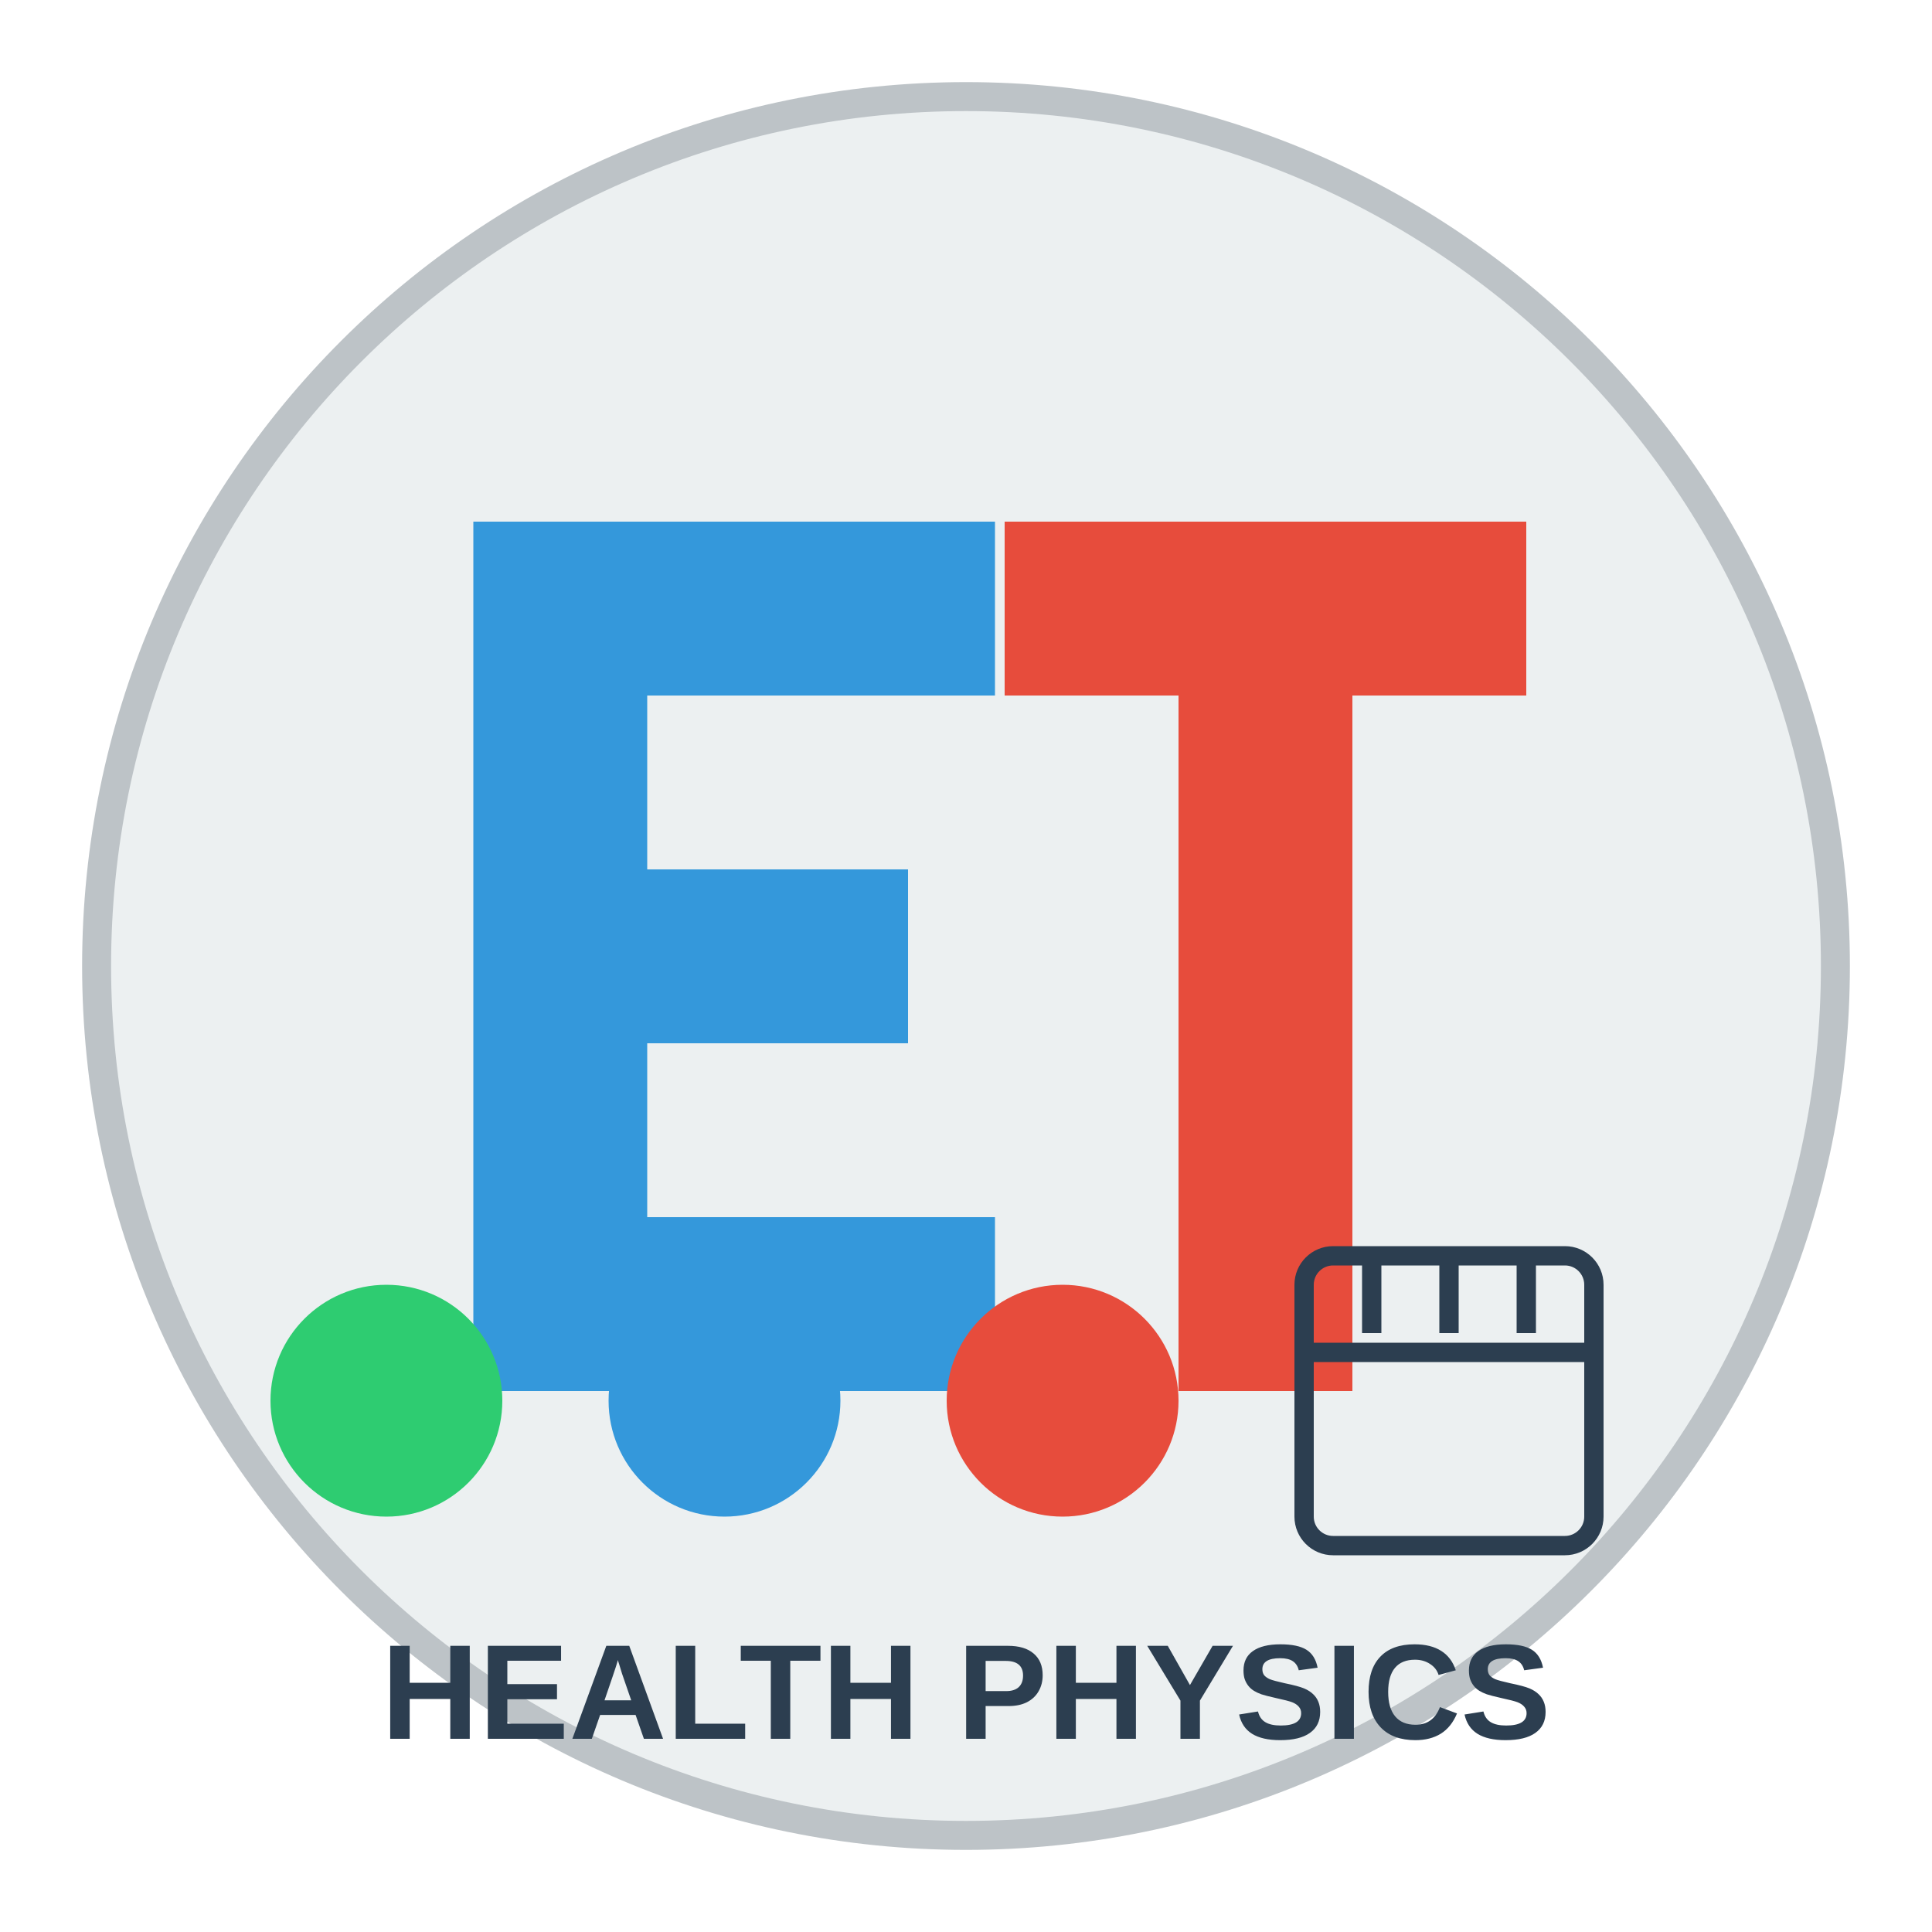
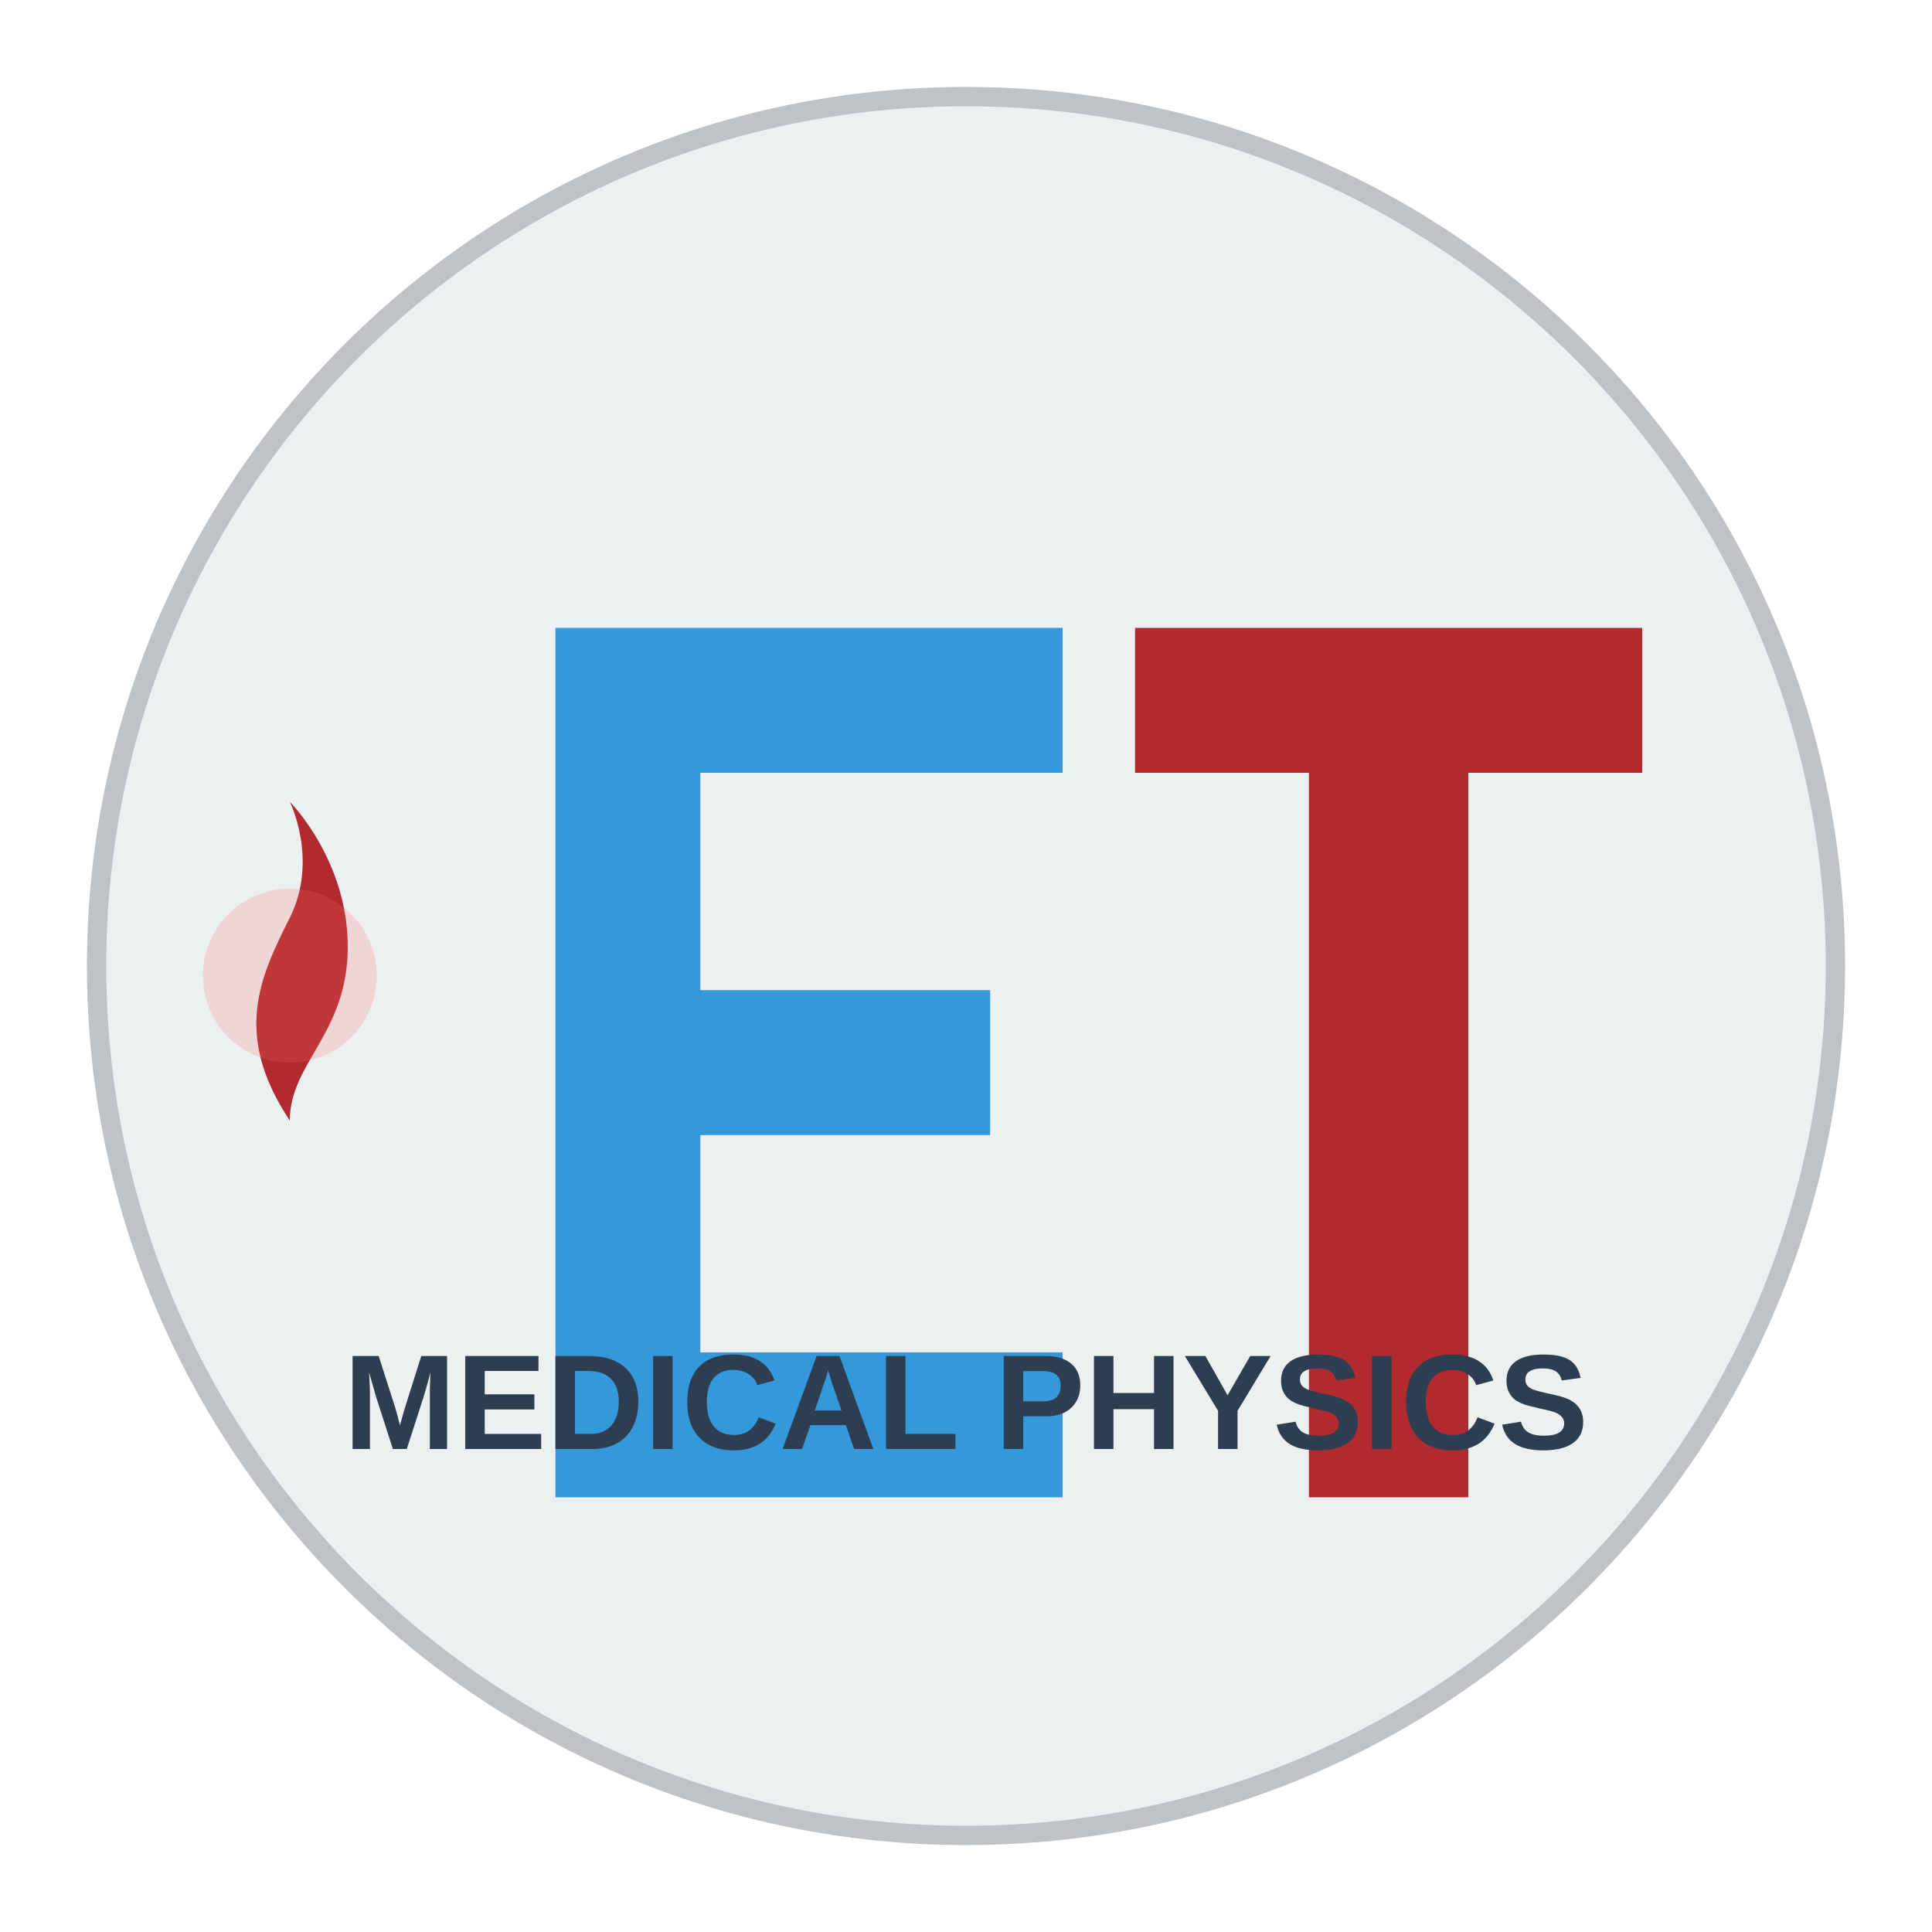
<svg xmlns="http://www.w3.org/2000/svg" width="200" height="200" viewBox="0 0 200 200">
  <style>
    .main { fill: #3498db; }
-     .secondary { fill: #e74c3c; }
-     .tertiary { fill: #2ecc71; }
+     .red { fill: #B02A30; }
+     .green { fill: #2ecc71; }
    .text { fill: #2c3e50; font-family: Arial, sans-serif; font-weight: bold; }
+     
+     /* Dark mode adaptation */
+     @media (prefers-color-scheme: dark) {
+       .text { fill: #e0e0e0; }
+       .background { fill: #1e1e1e; }
+     }
+     
+     :root.dark-mode .text, html.dark-mode .text, body.dark-mode .text {
+       fill: #e0e0e0;
+     }
+     
+     :root.dark-mode .background, html.dark-mode .background, body.dark-mode .background {
+       fill: #1e1e1e;
+     }
  </style>
-   <circle cx="100" cy="100" r="90" fill="#ecf0f1" stroke="#bdc3c7" stroke-width="3" />
-   <g transform="translate(40, 45) scale(0.9)">
-     <path class="main" d="M10,10 L10,110 L70,110 L70,90 L30,90 L30,70 L60,70 L60,50 L30,50 L30,30 L70,30 L70,10 Z" />
+   <circle cx="100" cy="100" r="90" class="background" fill="#ecf0f1" stroke="#bdc3c7" stroke-width="2" />
+   <g transform="translate(50, 50) scale(1.5)">
+     <path class="main" d="M5,10 L5,70 L40,70 L40,60 L15,60 L15,45 L35,45 L35,35 L15,35 L15,20 L40,20 L40,10 Z" />
+     <path class="red" d="M45,10 L80,10 L80,20 L68,20 L68,70 L57,70 L57,20 L45,20 Z" />
  </g>
-   <g transform="translate(95, 45) scale(0.9)">
-     <path class="secondary" d="M10,10 L70,10 L70,30 L50,30 L50,110 L30,110 L30,30 L10,30 Z" />
+   <g transform="translate(15, 80) scale(0.6)">
+     <path class="red" d="M25,60 C15,45 20,35 25,25 C30,15 25,5 25,5 C25,5 35,15 35,30 C35,45 25,50 25,60 Z" />
+     <circle cx="25" cy="35" r="15" fill="#FF6B6B" fill-opacity="0.2" />
  </g>
-   <circle cx="40" cy="145" r="12" class="tertiary" />
-   <circle cx="75" cy="145" r="12" class="main" />
-   <circle cx="110" cy="145" r="12" class="secondary" />
-   <rect x="135" y="130" width="30" height="30" rx="3" fill="none" stroke="#2c3e50" stroke-width="2" />
-   <line x1="135" y1="140" x2="165" y2="140" stroke="#2c3e50" stroke-width="2" />
-   <line x1="142" y1="130" x2="142" y2="138" stroke="#2c3e50" stroke-width="2" />
-   <line x1="150" y1="130" x2="150" y2="138" stroke="#2c3e50" stroke-width="2" />
-   <line x1="158" y1="130" x2="158" y2="138" stroke="#2c3e50" stroke-width="2" />
-   <text x="100" y="180" text-anchor="middle" class="text" font-size="14">HEALTH PHYSICS</text>
+   <text x="100" y="150" text-anchor="middle" class="text" font-size="14">MEDICAL PHYSICS</text>
</svg>
